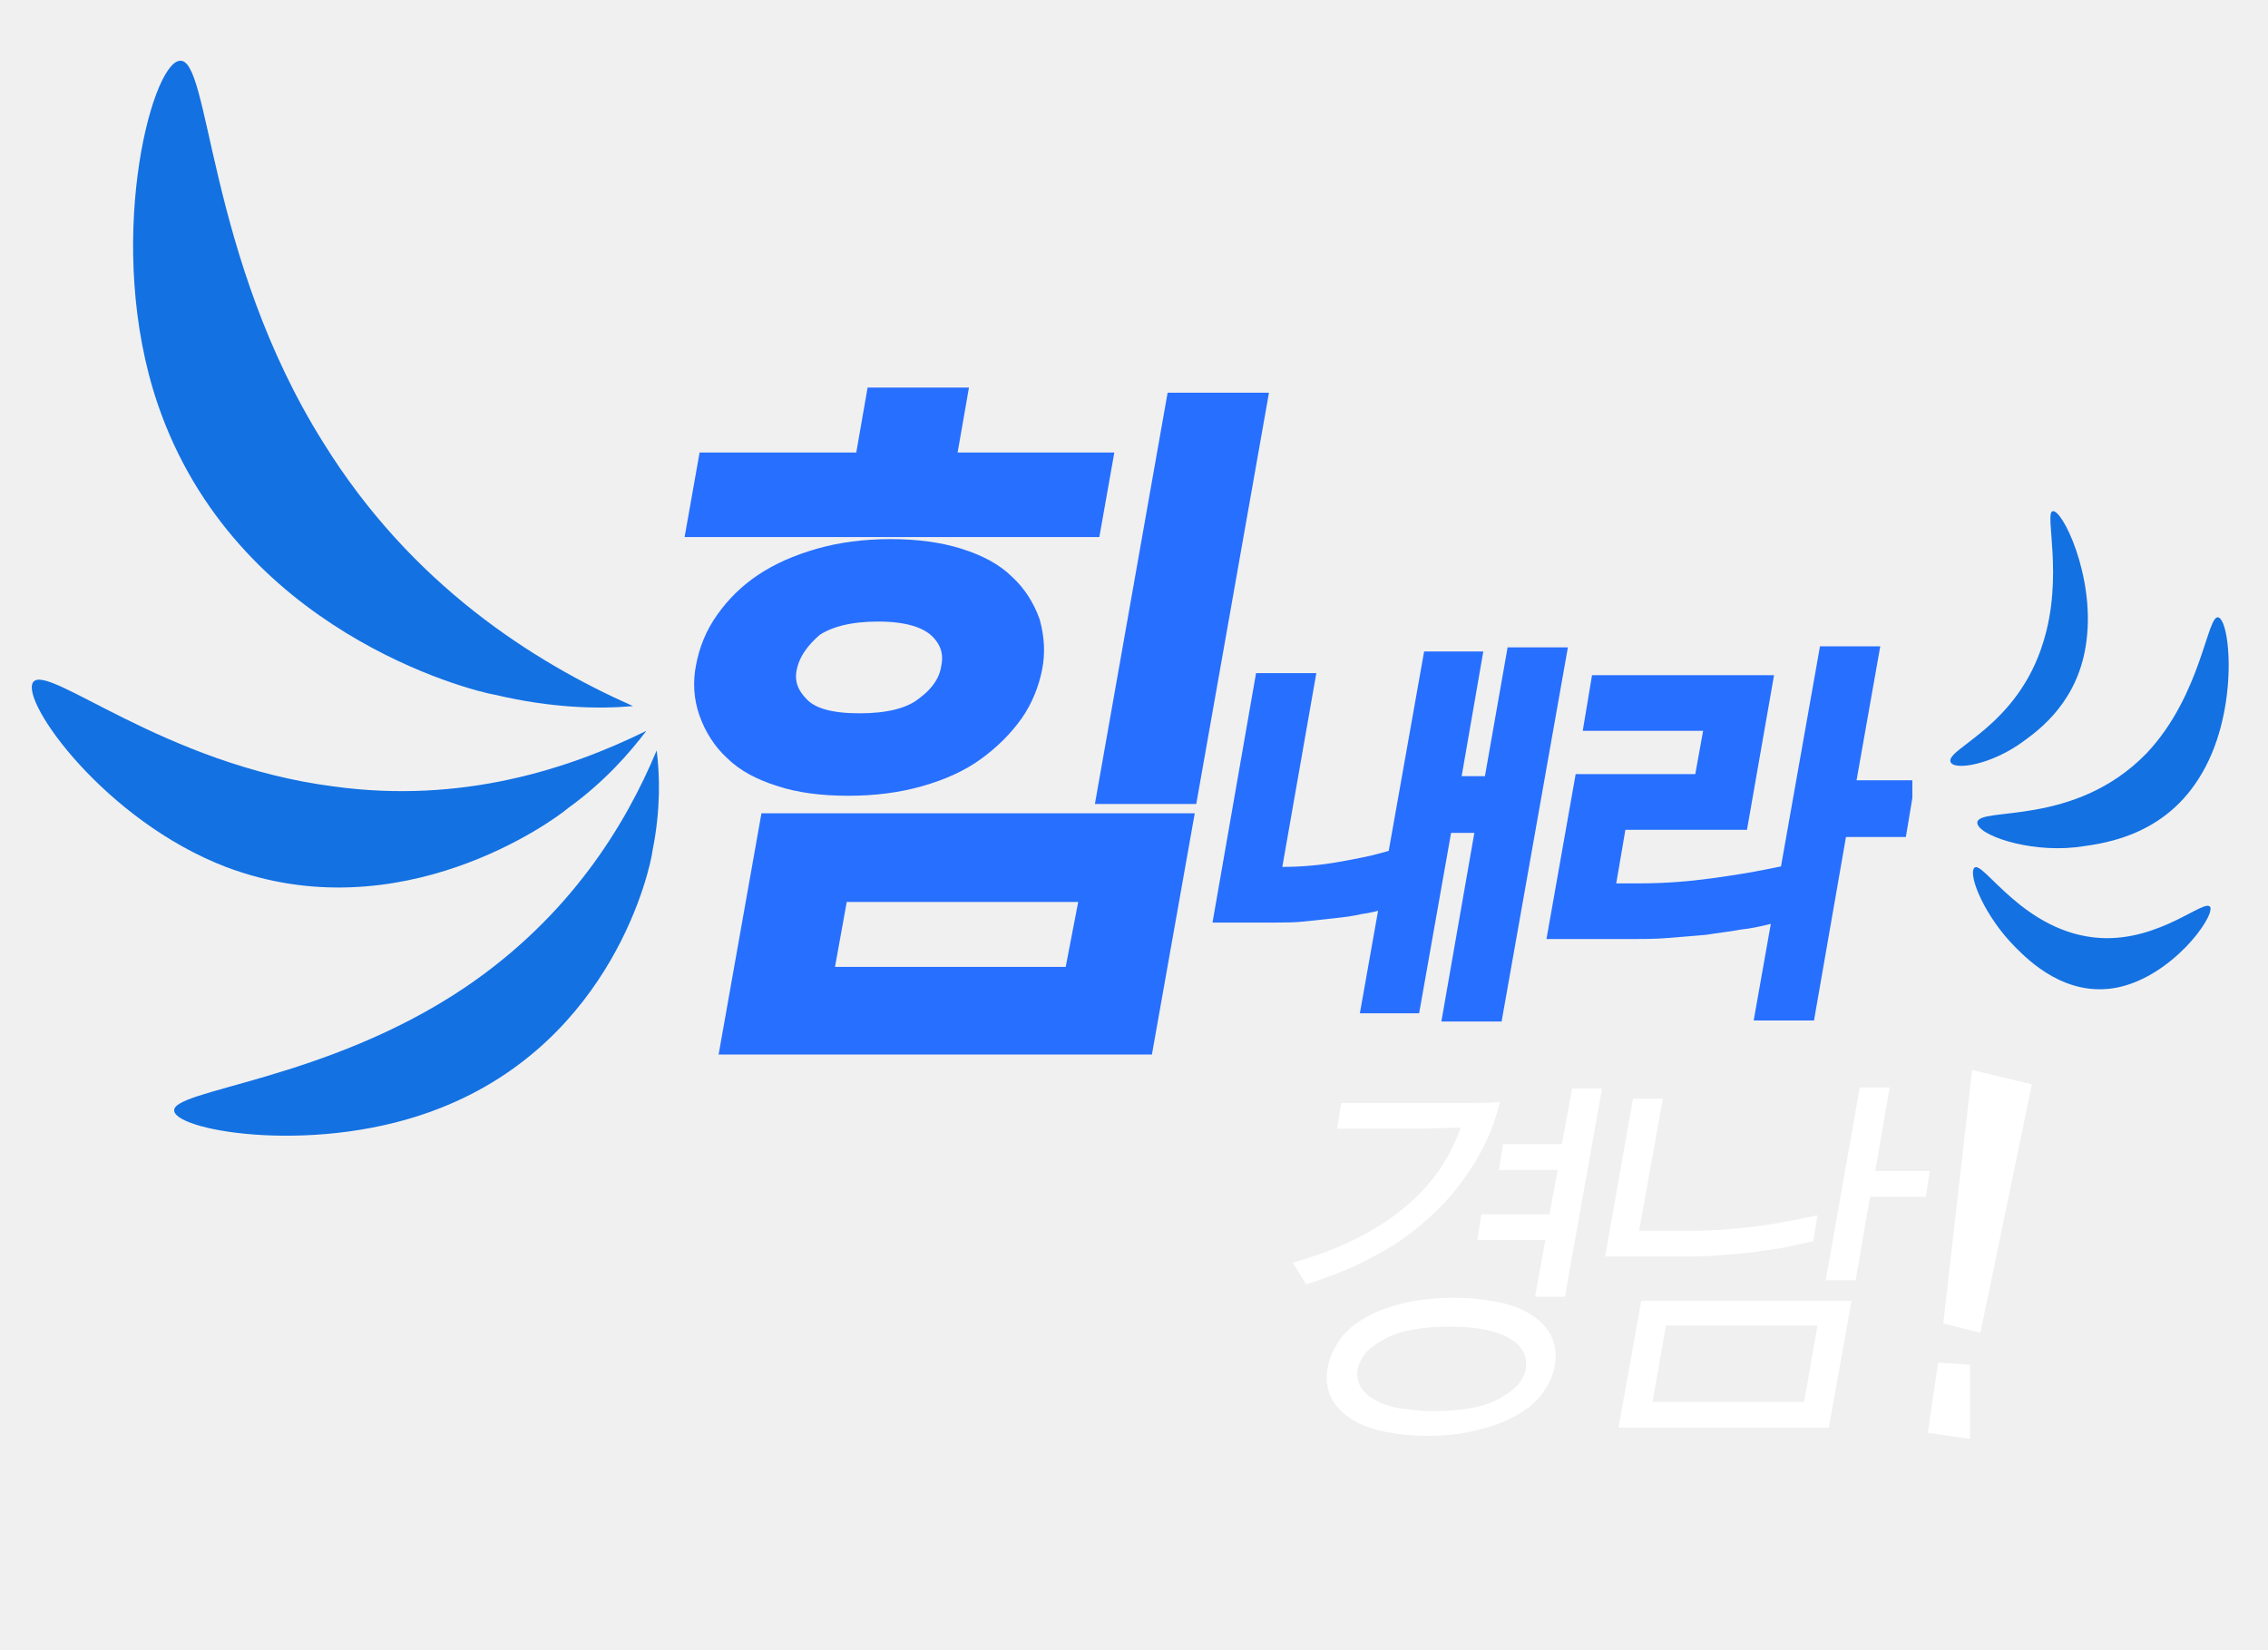
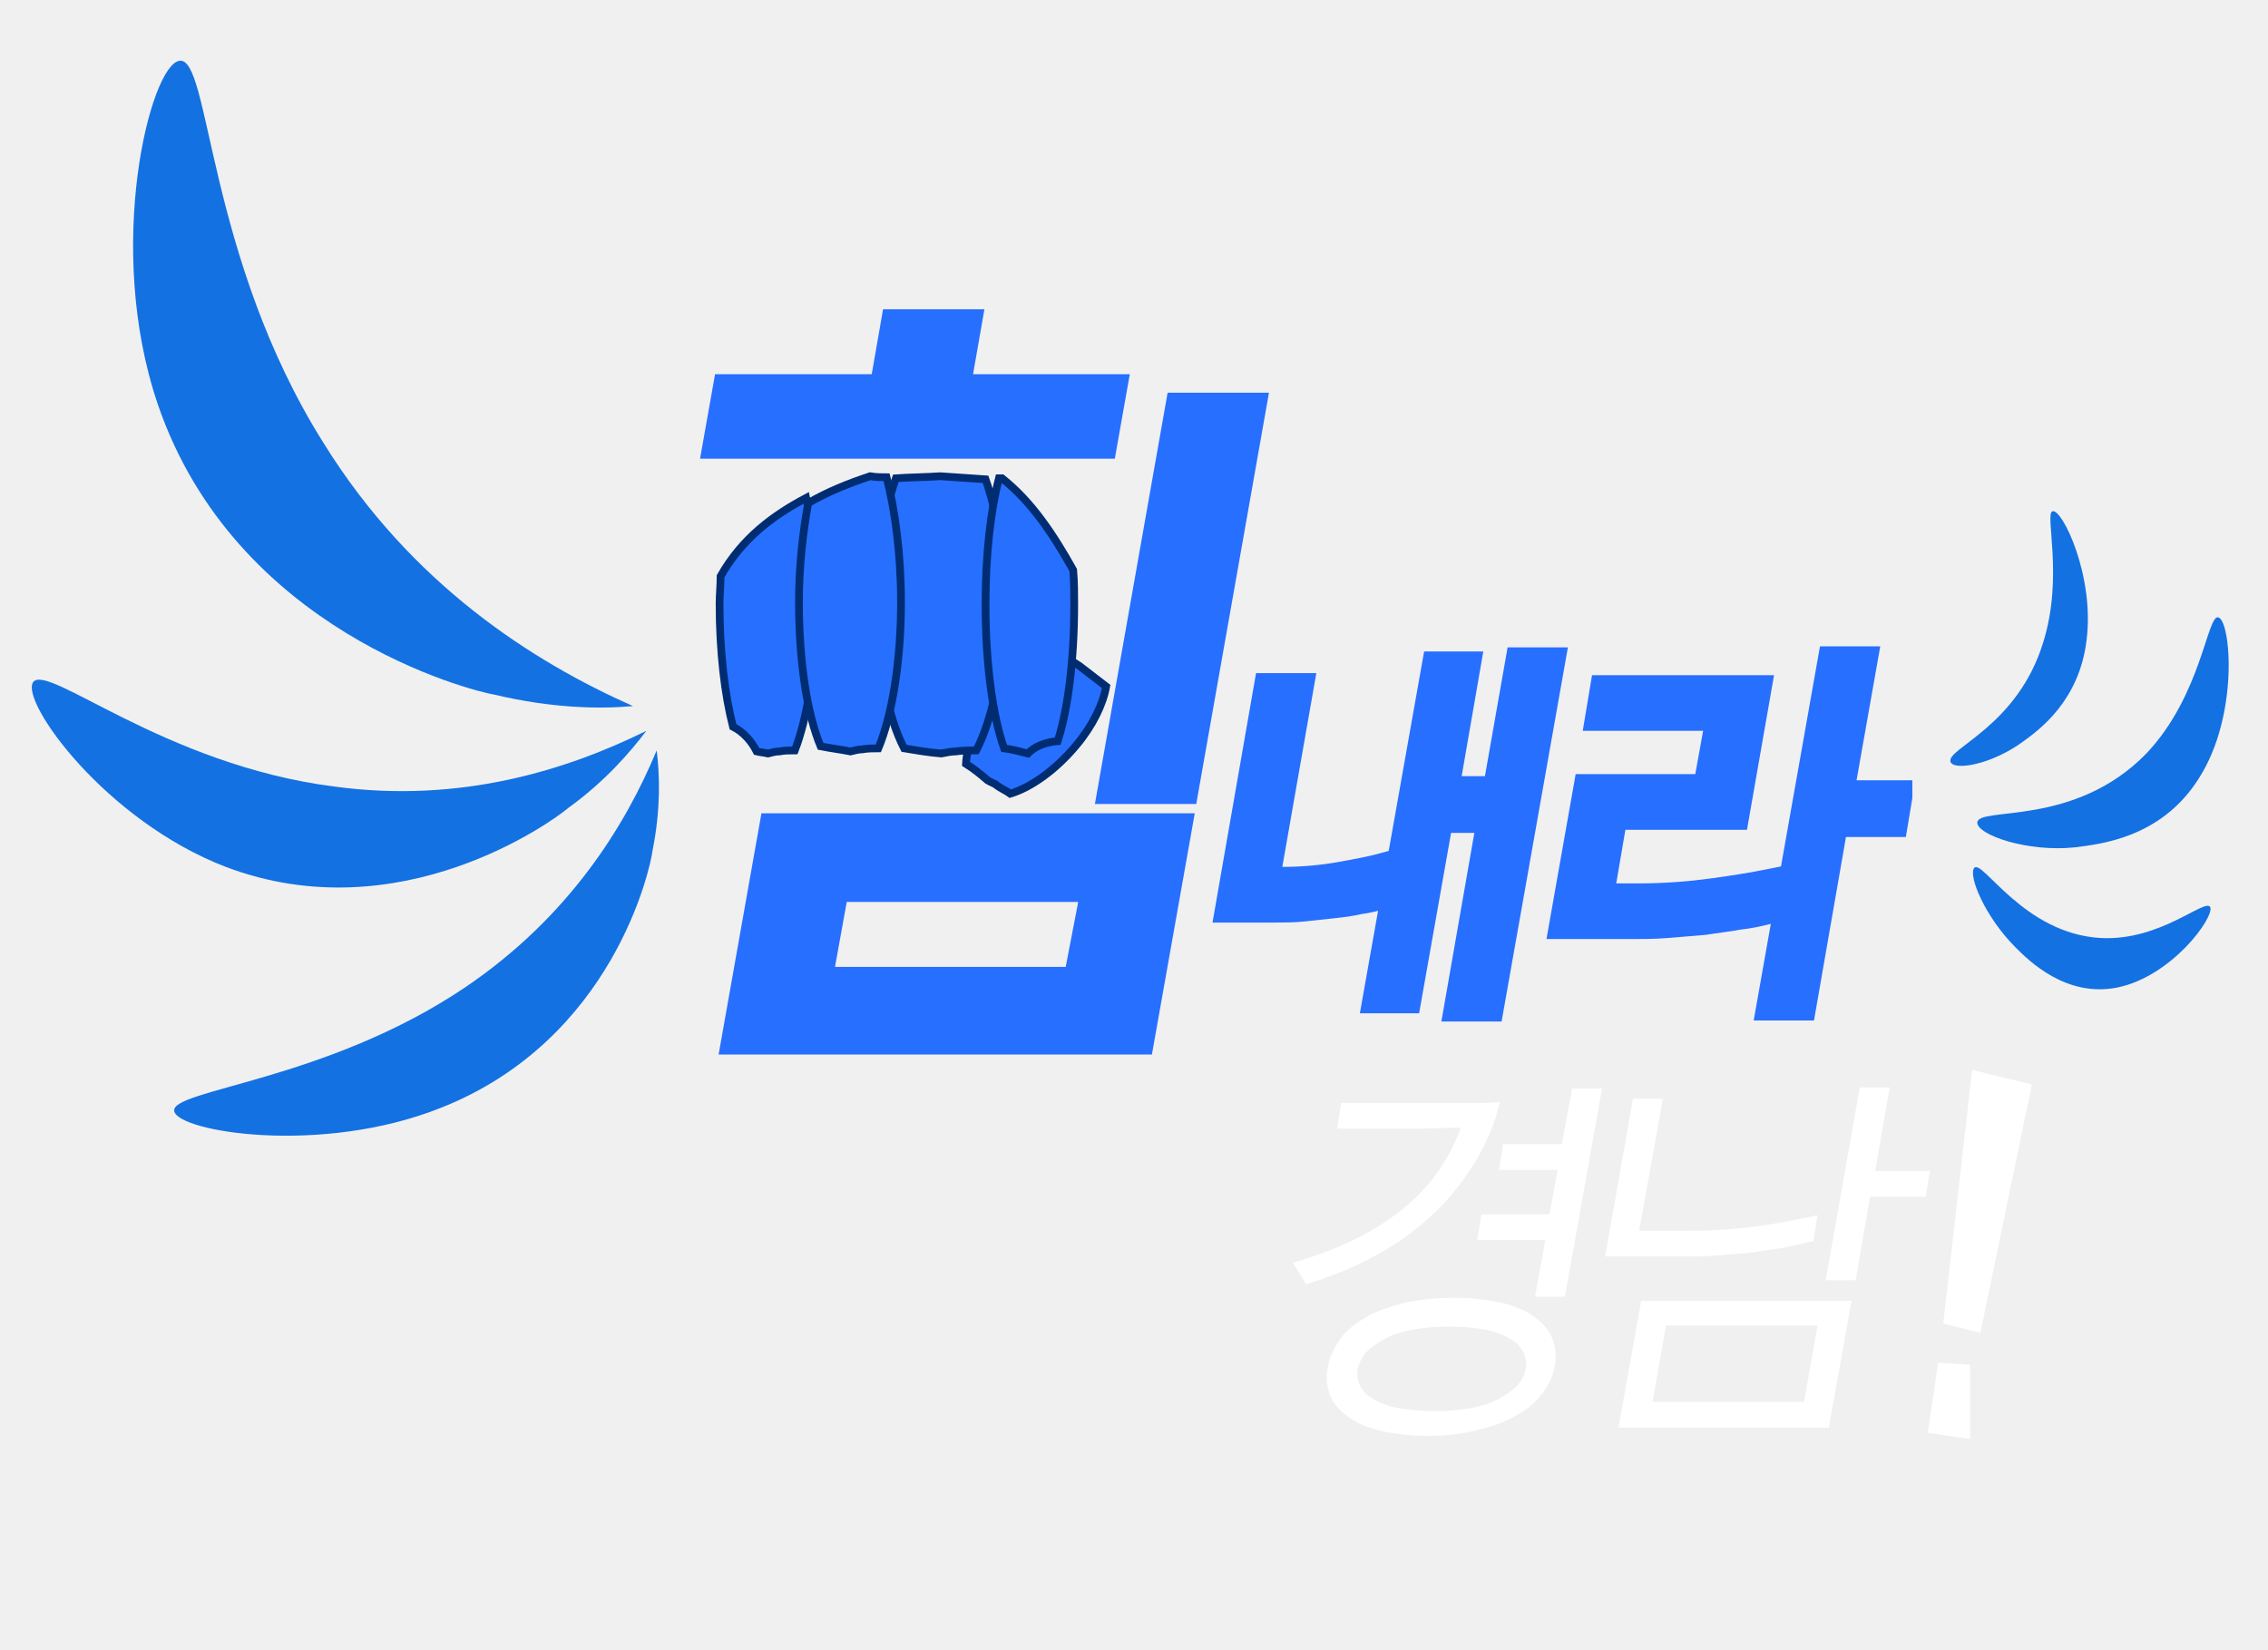
<svg xmlns="http://www.w3.org/2000/svg" version="1.1" id="레이어_1" x="0px" y="0px" viewBox="0 0 220 160" style="enable-background:new 0 0 220 160;" xml:space="preserve">
  <style type="text/css">
	.st0{fill:#276FFF;stroke:#276FFF;stroke-width:2;stroke-miterlimit:10;}
- 	.st1{fill:#276FFF;stroke:#276FFF;stroke-width:3;stroke-miterlimit:10;}
- 	.st2{fill:#FFFFFF;}
- 	.st3{fill:#1371E2;}
+ 	.st1{fill:#276FFF;stroke:#002C72;stroke-width:0.75;stroke-miterlimit:10;}
+ 	.st2{fill:#276FFF;stroke:#276FFF;stroke-width:3;stroke-miterlimit:10;}
+ 	.st3{fill:#FFFFFF;}
+ 	.st4{fill:#1371E2;}
</style>
-   <path class="st0" d="M67.6,51.1l1.1-6.2h15.2l1.1-6.3h7.8l-1.1,6.3h15.2l-1.1,6.2H67.6z M100.1,64.8c-0.3,1.5-0.9,3-1.8,4.3  c-1,1.4-2.2,2.6-3.7,3.7c-1.5,1.1-3.3,1.9-5.4,2.5c-2.1,0.6-4.4,0.9-6.9,0.9c-2.6,0-4.8-0.3-6.6-0.9c-1.9-0.6-3.4-1.4-4.5-2.5  c-1.1-1-1.9-2.3-2.4-3.7c-0.5-1.4-0.6-2.9-0.3-4.4c0.3-1.6,0.9-3.1,1.9-4.5c1-1.4,2.2-2.6,3.7-3.6c1.5-1,3.3-1.8,5.4-2.4  c2.1-0.6,4.4-0.9,6.9-0.9c2.5,0,4.7,0.3,6.6,0.9c1.9,0.6,3.4,1.4,4.5,2.5c1.1,1,1.9,2.3,2.4,3.7C100.3,61.9,100.4,63.3,100.1,64.8z   M110.9,101.3h-40l3.8-21.4h40L110.9,101.3z M76.3,64.8c-0.3,1.5,0.2,2.7,1.3,3.8c1.1,1.1,3,1.6,5.8,1.6c2.7,0,4.9-0.5,6.3-1.6  c1.5-1.1,2.4-2.4,2.6-3.9c0.3-1.5-0.2-2.8-1.3-3.8c-1.1-1-3-1.6-5.8-1.6c-2.7,0-4.8,0.5-6.3,1.5C77.5,62,76.6,63.3,76.3,64.8z   M105.8,86.5H81.3l-1.5,8.3h24.4L105.8,86.5z M114.1,39.1h7.8l-6.7,37.9h-7.8L114.1,39.1z" />
-   <path class="st1" d="M119.4,88l3.7-21.2h2.8l-3.3,18.8h1.8c2.1,0,4-0.2,5.7-0.5c1.7-0.3,3.2-0.6,4.3-0.9l-0.4,2.5  c-0.6,0.2-1.4,0.4-2.2,0.5c-0.8,0.2-1.7,0.3-2.6,0.4c-0.9,0.1-1.9,0.2-2.8,0.3c-0.9,0.1-1.9,0.1-2.7,0.1H119.4z M150.3,64.3  l-5.9,33.3h-2.8l3.2-18.3h-5.3l-3.1,17.5h-2.7l5.7-32.1h2.7L140,76.8h5.3l2.2-12.5H150.3z" />
-   <path class="st1" d="M156.4,79l-1.4,8.2h4c2.6,0,5-0.2,7.2-0.5c2.2-0.3,4-0.6,5.5-0.9l-0.4,2.4c-0.8,0.2-1.7,0.4-2.7,0.5  c-1,0.2-2.1,0.3-3.3,0.5c-1.2,0.1-2.3,0.2-3.6,0.3c-1.2,0.1-2.4,0.1-3.5,0.1h-6.4l2.3-13h11.6l1.3-7.2h-11.7l0.4-2.4h14.6l-2.1,12  H156.4z M184,77.3l-0.4,2.4h-5.8l-3.1,17.8h-2.8l5.9-33.3h2.8l-2.3,13H184z" />
-   <path class="st2" d="M125.4,122.5c4.2-1.2,7.6-2.8,10.4-5c2.8-2.2,4.7-4.8,5.9-8.1c-1.5,0-2.9,0.1-4.4,0.1c-1.5,0-2.9,0-4.4,0h-3.2  l0.4-2.5h10.2c0.8,0,1.7,0,2.5,0c0.9,0,1.7,0,2.7-0.1c-0.5,2.1-1.3,4-2.4,5.8c-1.1,1.8-2.4,3.5-4,5c-1.6,1.5-3.4,2.9-5.5,4  c-2.1,1.2-4.4,2.1-6.9,2.9L125.4,122.5z M138.5,139.3c-1.8,0-3.3-0.2-4.6-0.5c-1.3-0.3-2.4-0.8-3.2-1.4c-0.8-0.6-1.4-1.3-1.7-2.1  c-0.3-0.8-0.4-1.7-0.2-2.7c0.2-1,0.6-1.8,1.2-2.7c0.6-0.8,1.4-1.5,2.5-2.1c1-0.6,2.2-1,3.7-1.4c1.4-0.3,3-0.5,4.8-0.5  c1.8,0,3.3,0.2,4.7,0.5c1.3,0.3,2.4,0.8,3.2,1.4c0.8,0.6,1.4,1.3,1.7,2.1c0.3,0.8,0.4,1.7,0.2,2.7c-0.2,1-0.6,1.8-1.2,2.6  c-0.6,0.8-1.4,1.5-2.5,2.1c-1,0.6-2.3,1.1-3.7,1.4C142,139.1,140.4,139.3,138.5,139.3z M139,136.9c1.4,0,2.6-0.1,3.7-0.3  c1.1-0.2,2-0.5,2.7-0.9c0.7-0.4,1.3-0.8,1.8-1.3c0.4-0.5,0.7-1,0.8-1.6c0.1-0.6,0-1.1-0.2-1.6c-0.3-0.5-0.7-1-1.3-1.3  c-0.6-0.4-1.4-0.7-2.4-0.9c-1-0.2-2.2-0.3-3.5-0.3c-1.3,0-2.5,0.1-3.6,0.3c-1.1,0.2-2,0.5-2.7,0.9c-0.7,0.4-1.3,0.8-1.8,1.3  c-0.4,0.5-0.7,1.1-0.8,1.6c-0.1,0.6,0,1.1,0.2,1.6c0.3,0.5,0.7,1,1.3,1.3c0.6,0.4,1.4,0.7,2.4,0.9  C136.5,136.7,137.6,136.9,139,136.9z M145.8,111h5.7l1-5.4h2.9l-3.6,20.2h-2.9l1-5.5h-6.6l0.4-2.5h6.6l0.8-4.3h-5.7L145.8,111z" />
-   <path class="st2" d="M155.7,121.9l2.7-15.3h2.9l-2.3,12.8h4.9c2.5,0,4.8-0.2,7-0.5c2.1-0.3,3.9-0.7,5.4-1l-0.4,2.5  c-0.8,0.2-1.7,0.4-2.7,0.6c-1,0.2-2.1,0.3-3.2,0.5c-1.1,0.1-2.3,0.2-3.5,0.3c-1.2,0.1-2.3,0.1-3.4,0.1H155.7z M179.6,126.2  l-2.2,12.3H157l2.2-12.3H179.6z M175,136l1.3-7.4h-14.7l-1.3,7.4H175z M187.2,113.6l-0.4,2.5h-5.4l-1.4,8.1h-2.9l3.3-18.7h2.9  l-1.4,8.1H187.2z" />
-   <path class="st3" d="M189.2,73.9c-0.4-1.3,6.5-3.4,9-11.6c2-6.4,0.1-12.5,0.9-12.7c0.9-0.3,4.1,6.2,3.3,12.5  c-0.7,5.9-4.6,8.7-6.1,9.8C193.2,74.2,189.5,74.8,189.2,73.9z" />
-   <path class="st3" d="M191.8,79.8c0.1-1.6,9.4,0.5,16.4-6.7c5.4-5.7,5.9-13.6,7-13.2c1.2,0.4,2,9.5-1.9,15.6c-3.7,5.9-9.8,6.4-12,6.7  C196.7,82.7,191.8,81,191.8,79.8z" />
-   <path class="st3" d="M191.5,84.2c0.8-0.9,4.8,6.4,12.3,6.8c5.8,0.3,10.1-3.9,10.6-3c0.4,1-3.7,6.7-9,7.8c-5,1-8.6-2.6-9.9-3.9  C192.6,89,190.9,85,191.5,84.2z" />
-   <polygon class="st2" points="191.3,103.8 197.1,105.2 192.1,129.3 188.5,128.4 " />
+   <polygon class="st0" points="108.4,37.3 93.2,37.3 94.3,31 86.5,31 85.4,37.3 70.2,37.3 69.1,43.5 107.3,43.5 " />
+   <polygon class="st0" points="114.1,39.1 107.4,77 115.2,77 121.9,39.1 " />
+   <path class="st0" d="M70.9,101.3h40l3.8-21.4h-40L70.9,101.3z M81.3,86.5h24.5l-1.6,8.3H79.8L81.3,86.5z" />
+   <path class="st1" d="M95.8,75.7c0.3,0.2,0.7,0.3,0.9,0.5c0.4,0.3,0.9,0.5,1.3,0.8c2-0.6,4.4-2.3,6.4-4.7c1.6-1.9,2.6-4,2.9-5.7  c-0.9-0.7-1.7-1.3-2.6-2c-0.9-0.6-1.8-1.1-2.7-1.7c-1.7,0.8-3.6,2.3-5.2,4.3c-1.9,2.4-3,4.9-3.1,6.9C94.5,74.6,95.1,75.1,95.8,75.7z  " />
+   <path class="st1" d="M69.9,55.9c0,0.9-0.1,1.8-0.1,2.7c0,4.6,0.5,8.8,1.3,11.9c1,0.5,1.8,1.4,2.3,2.4c0.4,0.1,0.7,0.1,1.1,0.2  c0.4-0.1,0.7-0.2,1.1-0.2c0.5-0.1,1-0.1,1.5-0.1c1.2-3.1,2.1-8.3,2.1-14.2c0-3.9-0.4-7.4-1-10.3C75,50,72,52.2,69.9,55.9z" />
+   <path class="st1" d="M91.3,73.1c0.5-0.1,1-0.2,1.4-0.2c0.7-0.1,1.4-0.1,2-0.1c1.6-3.1,2.7-8.3,2.7-14.2c0-4.7-0.7-9-1.8-12.1  c-1.5-0.1-3-0.2-4.4-0.3c-1.4,0.1-2.9,0.1-4.3,0.2c-1.1,3.1-1.8,7.4-1.8,12.2c0,5.8,1,10.9,2.6,14C88.9,72.8,90.1,73,91.3,73.1z" />
+   <path class="st1" d="M84.4,46.2c-2.1,0.7-4.1,1.5-6,2.6c-0.5,2.7-0.9,6.1-0.9,9.6c0,5.8,0.8,10.9,2.1,14c1,0.2,1.9,0.3,2.9,0.5  c0.4-0.1,0.8-0.2,1.1-0.2c0.6-0.1,1.1-0.1,1.6-0.1c1.3-3.1,2.2-8.3,2.2-14.2c0-4.7-0.6-9-1.4-12.1C85.5,46.3,85,46.3,84.4,46.2z" />
+   <path class="st1" d="M97.2,46.4c-0.1,0-0.2,0-0.3,0c-0.8,3.1-1.3,7.4-1.3,12.2c0,5.8,0.7,10.9,1.8,14c0.8,0.1,1.5,0.3,2.3,0.5  c0.7-0.7,1.7-1.1,2.9-1.2c1-3.1,1.6-7.9,1.6-13.2c0-1.2,0-2.3-0.1-3.4C102.2,51.9,100.1,48.7,97.2,46.4z" />
+   <path class="st2" d="M119.4,88l3.7-21.2h2.8l-3.3,18.8h1.8c2.1,0,4-0.2,5.7-0.5c1.7-0.3,3.2-0.6,4.3-0.9l-0.4,2.5  c-0.6,0.2-1.4,0.4-2.2,0.5c-0.8,0.2-1.7,0.3-2.6,0.4c-0.9,0.1-1.9,0.2-2.8,0.3c-0.9,0.1-1.9,0.1-2.7,0.1C123.7,88,119.4,88,119.4,88  z M150.3,64.3l-5.9,33.3h-2.8l3.2-18.3h-5.3l-3.1,17.5h-2.7l5.7-32.1h2.7L140,76.8h5.3l2.2-12.5H150.3z" />
+   <path class="st2" d="M156.4,79l-1.4,8.2h4c2.6,0,5-0.2,7.2-0.5s4-0.6,5.5-0.9l-0.4,2.4c-0.8,0.2-1.7,0.4-2.7,0.5  c-1,0.2-2.1,0.3-3.3,0.5c-1.2,0.1-2.3,0.2-3.6,0.3c-1.2,0.1-2.4,0.1-3.5,0.1h-6.4l2.3-13h11.6l1.3-7.2h-11.7l0.4-2.4h14.6l-2.1,12  H156.4z M184,77.3l-0.4,2.4h-5.8l-3.1,17.8h-2.8l5.9-33.3h2.8l-2.3,13h5.7V77.3z" />
+   <path class="st3" d="M125.4,122.5c4.2-1.2,7.6-2.8,10.4-5s4.7-4.8,5.9-8.1c-1.5,0-2.9,0.1-4.4,0.1s-2.9,0-4.4,0h-3.2l0.4-2.5h10.2  c0.8,0,1.7,0,2.5,0c0.9,0,1.7,0,2.7-0.1c-0.5,2.1-1.3,4-2.4,5.8c-1.1,1.8-2.4,3.5-4,5s-3.4,2.9-5.5,4c-2.1,1.2-4.4,2.1-6.9,2.9  L125.4,122.5z M138.5,139.3c-1.8,0-3.3-0.2-4.6-0.5s-2.4-0.8-3.2-1.4c-0.8-0.6-1.4-1.3-1.7-2.1s-0.4-1.7-0.2-2.7s0.6-1.8,1.2-2.7  c0.6-0.8,1.4-1.5,2.5-2.1c1-0.6,2.2-1,3.7-1.4c1.4-0.3,3-0.5,4.8-0.5s3.3,0.2,4.7,0.5c1.3,0.3,2.4,0.8,3.2,1.4s1.4,1.3,1.7,2.1  s0.4,1.7,0.2,2.7s-0.6,1.8-1.2,2.6c-0.6,0.8-1.4,1.5-2.5,2.1c-1,0.6-2.3,1.1-3.7,1.4C142,139.1,140.4,139.3,138.5,139.3z M139,136.9  c1.4,0,2.6-0.1,3.7-0.3c1.1-0.2,2-0.5,2.7-0.9s1.3-0.8,1.8-1.3c0.4-0.5,0.7-1,0.8-1.6s0-1.1-0.2-1.6c-0.3-0.5-0.7-1-1.3-1.3  c-0.6-0.4-1.4-0.7-2.4-0.9s-2.2-0.3-3.5-0.3s-2.5,0.1-3.6,0.3s-2,0.5-2.7,0.9s-1.3,0.8-1.8,1.3c-0.4,0.5-0.7,1.1-0.8,1.6  c-0.1,0.6,0,1.1,0.2,1.6c0.3,0.5,0.7,1,1.3,1.3c0.6,0.4,1.4,0.7,2.4,0.9C136.5,136.7,137.6,136.9,139,136.9z M145.8,111h5.7l1-5.4  h2.9l-3.6,20.2h-2.9l1-5.5h-6.6l0.4-2.5h6.6l0.8-4.3h-5.7L145.8,111z" />
+   <path class="st3" d="M155.7,121.9l2.7-15.3h2.9l-2.3,12.8h4.9c2.5,0,4.8-0.2,7-0.5c2.1-0.3,3.9-0.7,5.4-1l-0.4,2.5  c-0.8,0.2-1.7,0.4-2.7,0.6s-2.1,0.3-3.2,0.5c-1.1,0.1-2.3,0.2-3.5,0.3c-1.2,0.1-2.3,0.1-3.4,0.1H155.7z M179.6,126.2l-2.2,12.3H157  l2.2-12.3H179.6z M175,136l1.3-7.4h-14.7l-1.3,7.4H175z M187.2,113.6l-0.4,2.5h-5.4l-1.4,8.1h-2.9l3.3-18.7h2.9l-1.4,8.1H187.2z" />
+   <path class="st4" d="M189.2,73.9c-0.4-1.3,6.5-3.4,9-11.6c2-6.4,0.1-12.5,0.9-12.7c0.9-0.3,4.1,6.2,3.3,12.5  c-0.7,5.9-4.6,8.7-6.1,9.8C193.2,74.2,189.5,74.8,189.2,73.9z" />
+   <path class="st4" d="M191.8,79.8c0.1-1.6,9.4,0.5,16.4-6.7c5.4-5.7,5.9-13.6,7-13.2c1.2,0.4,2,9.5-1.9,15.6c-3.7,5.9-9.8,6.4-12,6.7  C196.7,82.7,191.8,81,191.8,79.8z" />
+   <path class="st4" d="M191.5,84.2c0.8-0.9,4.8,6.4,12.3,6.8c5.8,0.3,10.1-3.9,10.6-3c0.4,1-3.7,6.7-9,7.8c-5,1-8.6-2.6-9.9-3.9  C192.6,89,190.9,85,191.5,84.2z" />
+   <polygon class="st3" points="191.3,103.8 197.1,105.2 192.1,129.3 188.5,128.4 " />
  <g>
-     <path class="st3" d="M61.4,68.5C51.7,64.2,39.9,56.7,31.4,43C20,24.9,20.4,5.4,17.4,5.9c-2.8,0.4-7.3,18-2.1,33.3   c7.5,22,30.3,27.8,32.7,28.2C53.5,68.7,58.1,68.8,61.4,68.5z" />
-     <path class="st3" d="M62.7,70.9c-7.5,3.7-17.9,7.1-30.3,5.4C15.9,74.2,4.5,64.2,3.2,66.2c-1.2,1.9,7,13.4,18.7,17.9   c16.9,6.4,31.8-4.5,33.2-5.7C58.7,75.8,61.1,73,62.7,70.9z" />
-     <path class="st3" d="M63.7,72.8c-3,7.2-8.4,16.1-18.6,23c-13.5,9.1-28.6,9.9-28.2,12c0.4,2,14.2,4.3,25.8-0.3   c16.8-6.6,20.4-23.3,20.6-25C64.1,78.5,64,75.2,63.7,72.8z" />
+     <path class="st4" d="M61.4,68.5c-9.7-4.3-21.5-11.8-30-25.5C20,24.9,20.4,5.4,17.4,5.9c-2.8,0.4-7.3,18-2.1,33.3   C22.8,61.2,45.6,67,48,67.4C53.5,68.7,58.1,68.8,61.4,68.5z" />
+     <path class="st4" d="M62.7,70.9c-7.5,3.7-17.9,7.1-30.3,5.4C15.9,74.2,4.5,64.2,3.2,66.2c-1.2,1.9,7,13.4,18.7,17.9   c16.9,6.4,31.8-4.5,33.2-5.7C58.7,75.8,61.1,73,62.7,70.9z" />
+     <path class="st4" d="M63.7,72.8c-3,7.2-8.4,16.1-18.6,23c-13.5,9.1-28.6,9.9-28.2,12c0.4,2,14.2,4.3,25.8-0.3   c16.8-6.6,20.4-23.3,20.6-25C64.1,78.5,64,75.2,63.7,72.8z" />
  </g>
-   <polygon class="st2" points="191.1,139.6 187,139 188,132.2 191.1,132.4 " />
+   <polygon class="st3" points="191.1,139.6 187,139 188,132.2 191.1,132.4 " />
</svg>
